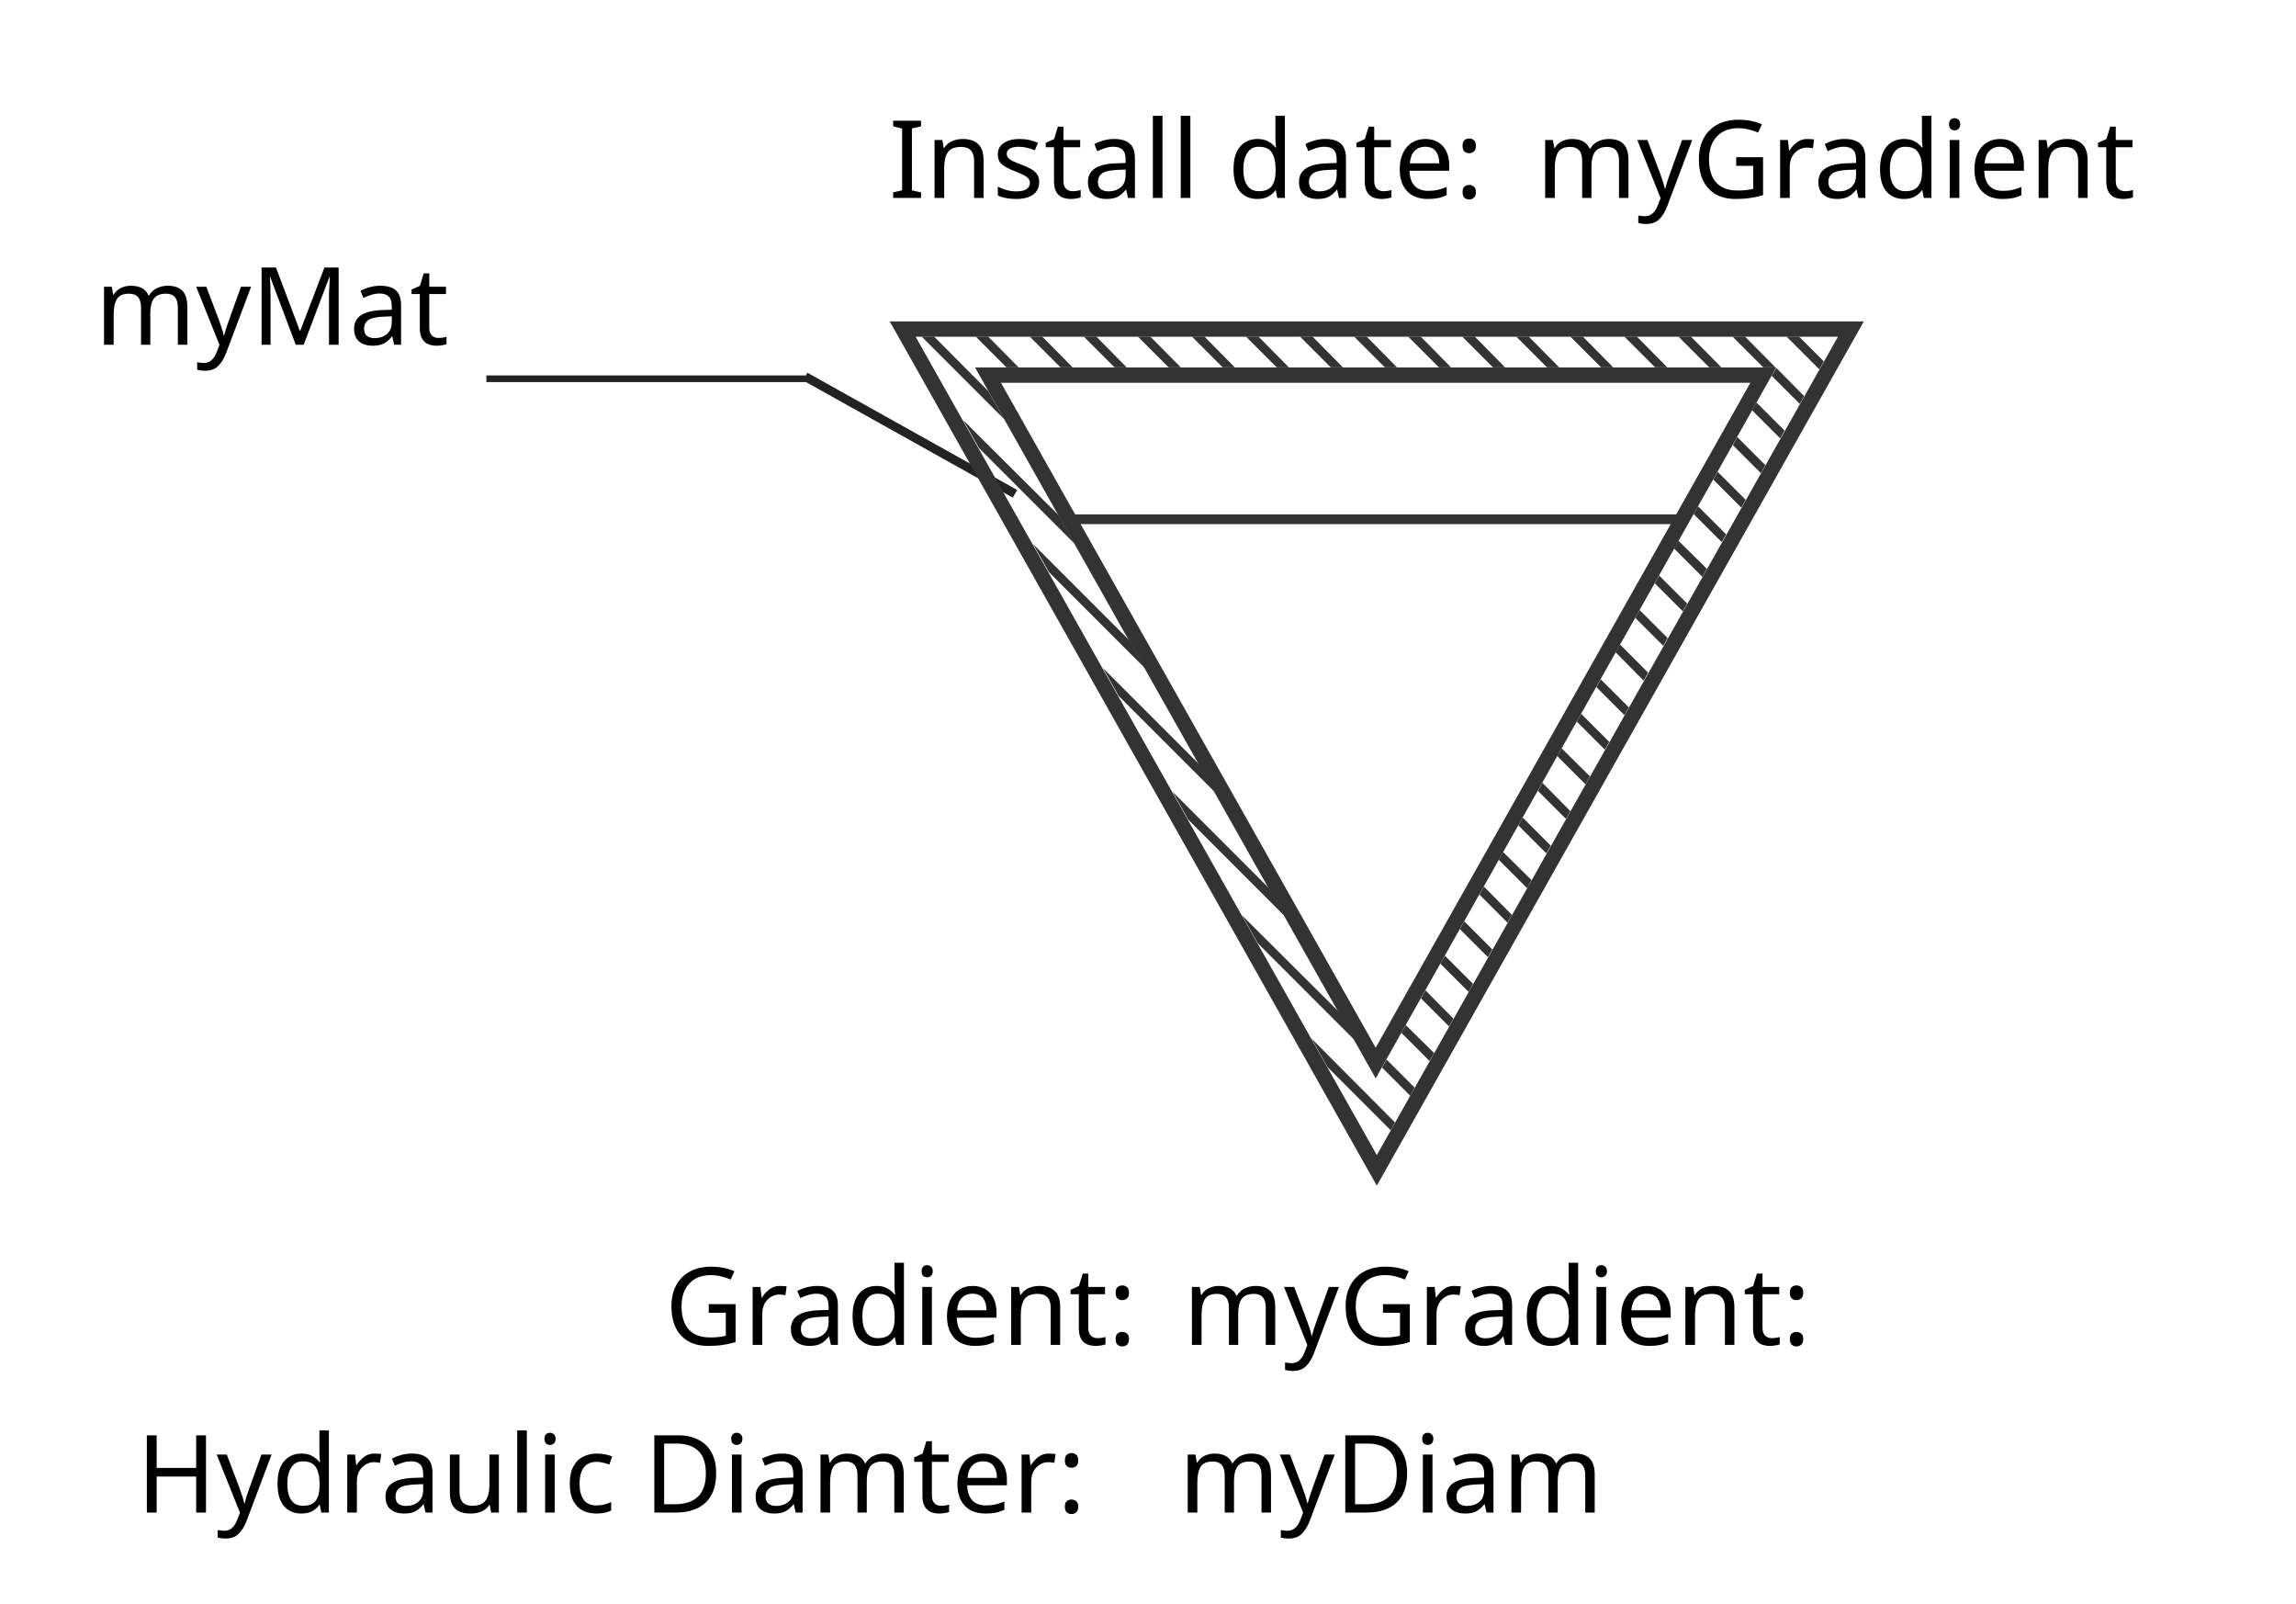
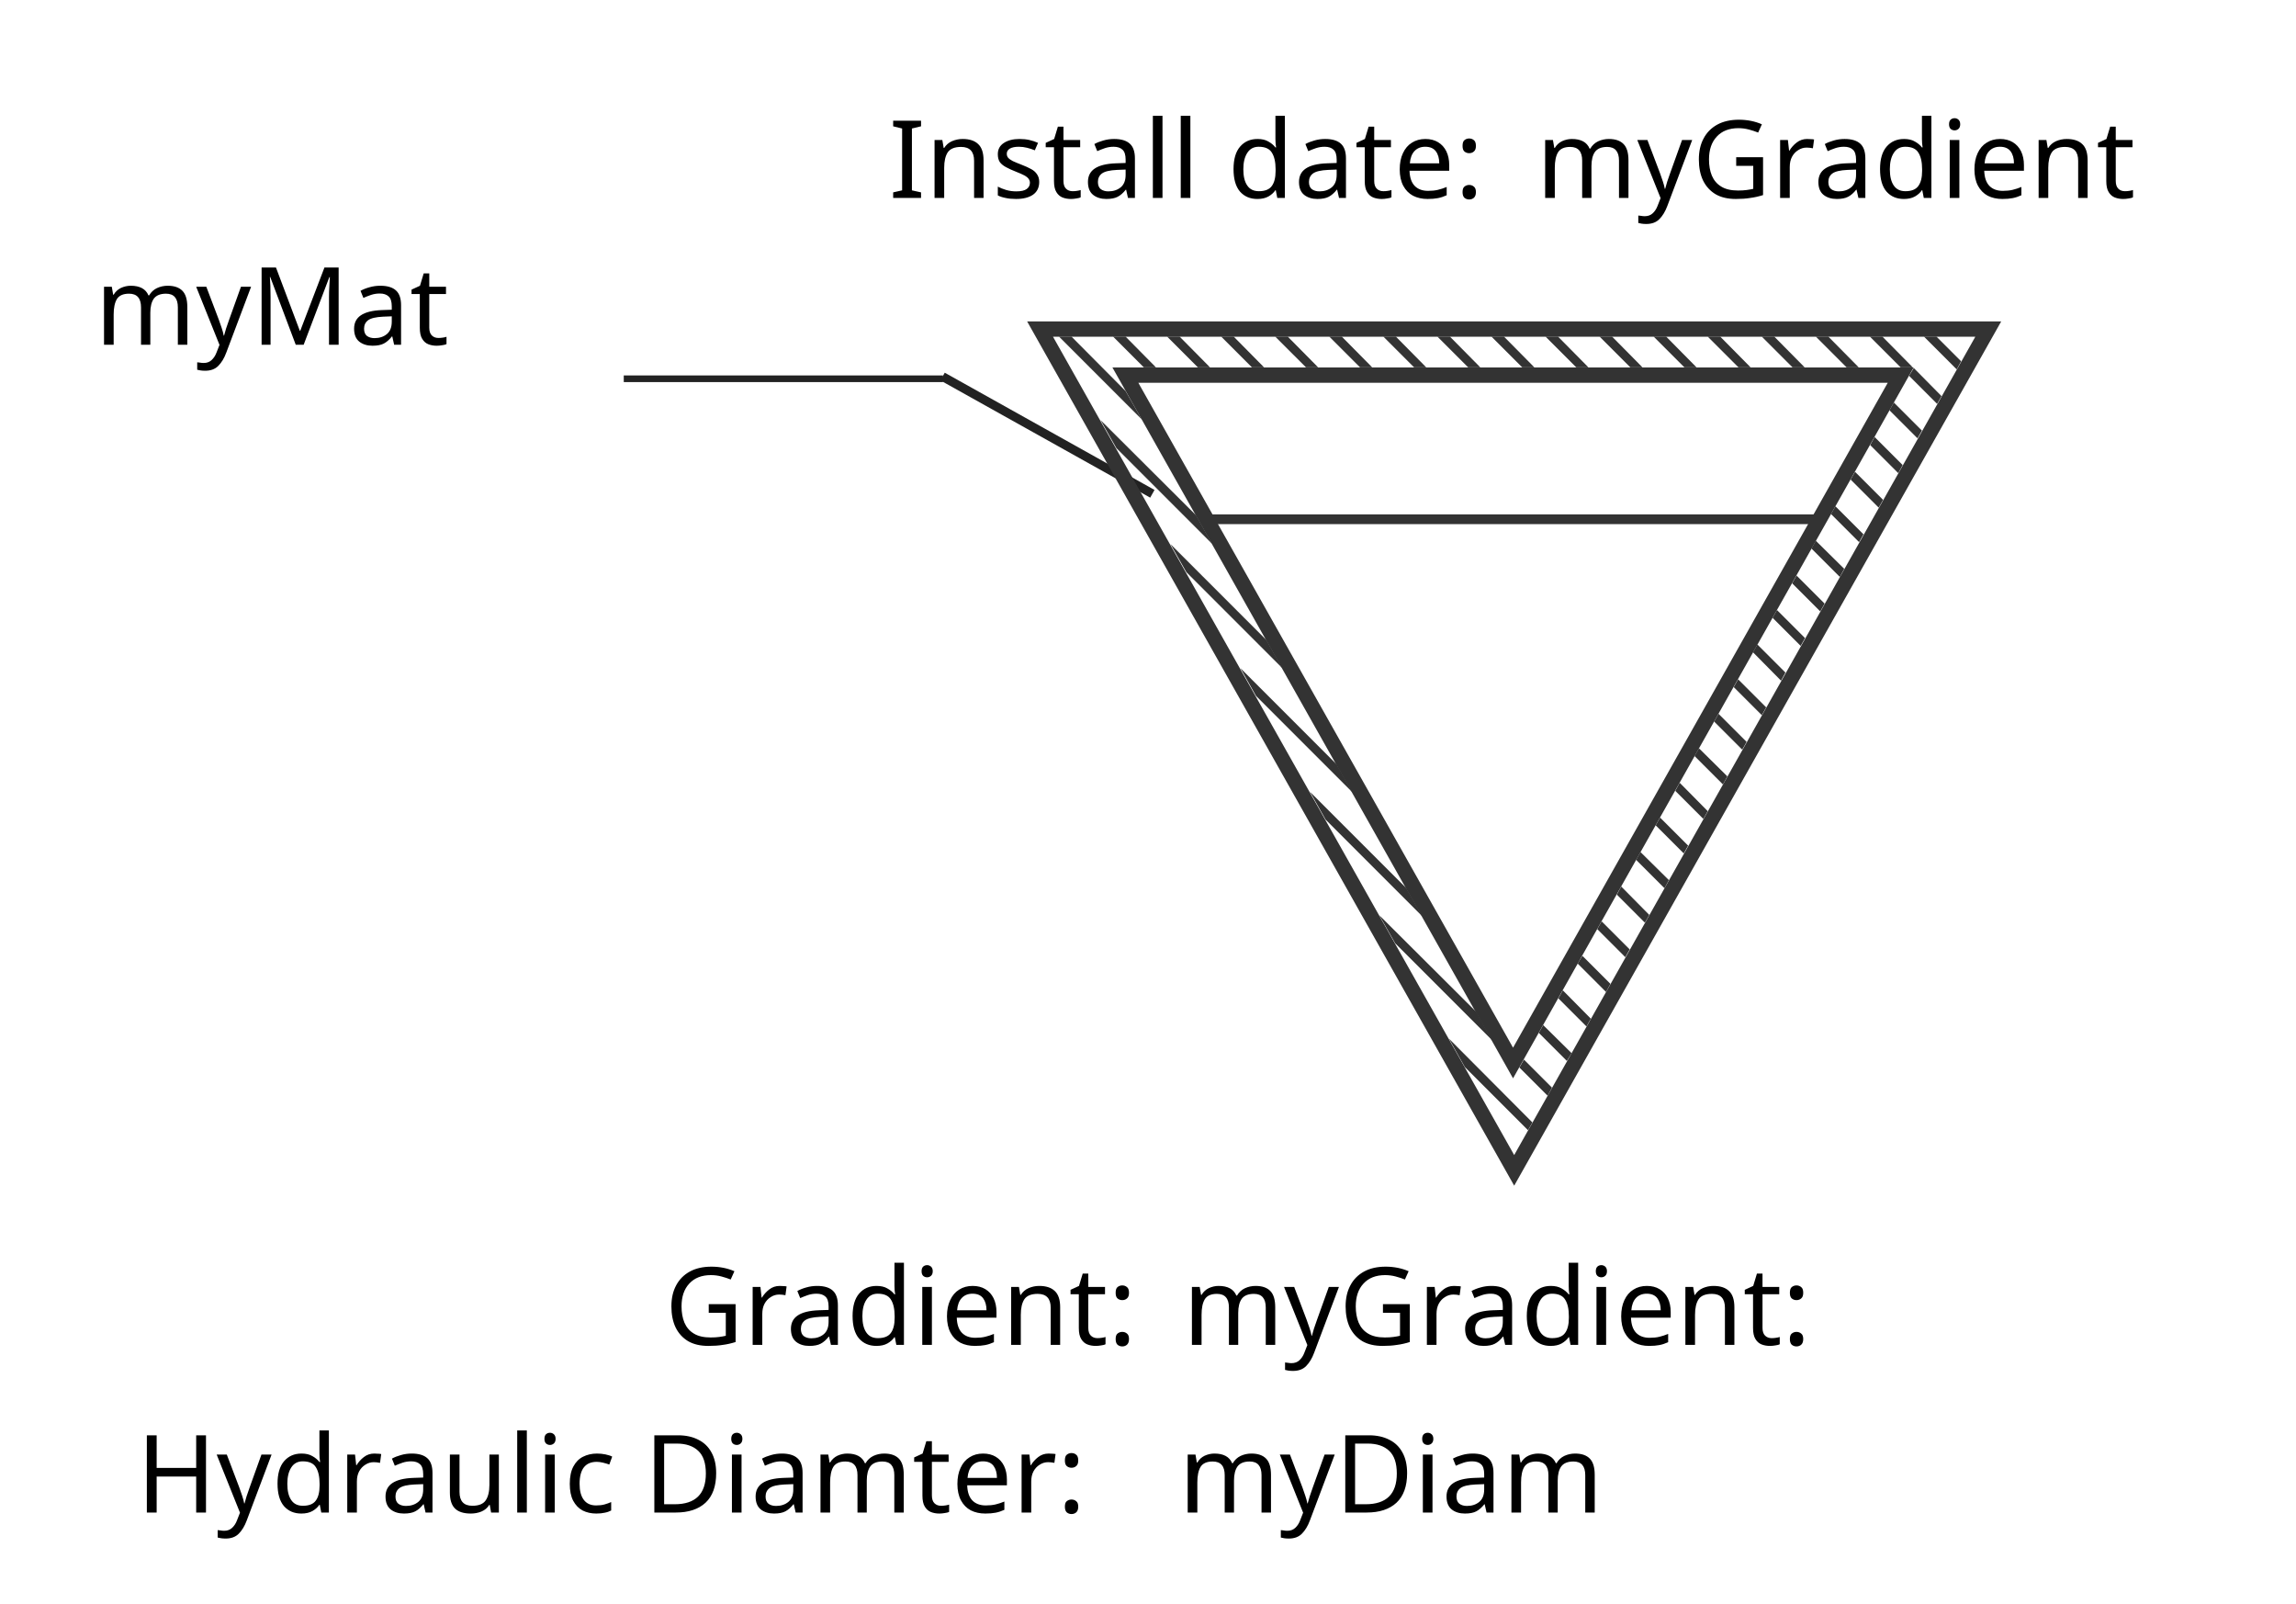
<svg xmlns="http://www.w3.org/2000/svg" version="1.1" width="212.36" height="148.23" id="svg3111">
  <defs id="defs3113" />
  <g transform="translate(-236.4582,-299.2508)" id="layer1">
    <g id="g4005" transform="translate(49.40061,0)">
      <text x="296.066" y="439.105" id="ghjrtjjy" xml:space="preserve" style="font-size:10px;font-style:normal;font-weight:normal;line-height:0%;letter-spacing:0px;word-spacing:0px;fill:#000000;fill-opacity:1;stroke:none;font-family:Sans">
        <tspan x="296.066" y="439.105" id="myDiam" style="font-size:10px;line-height:0%;stroke:none">myDiam</tspan>
      </text>
-       <path d="m 280.935,344.909 -19.402,-10.839" id="path5125" style="fill:none;stroke:#222222;stroke-width:0.819;stroke-linecap:butt;stroke-linejoin:miter;stroke-miterlimit:4;stroke-opacity:1;stroke-dasharray:none" />
-       <path d="m 232.044,334.273 29.525,0" id="path4291-1" style="fill:none;stroke:#222222;stroke-width:0.616;stroke-linecap:butt;stroke-linejoin:miter;stroke-miterlimit:4;stroke-opacity:1;stroke-dasharray:none" />
-       <text x="195.836" y="331.125" id="myMat" xml:space="preserve" style="font-size:6px;font-style:normal;font-weight:normal;line-height:125%;letter-spacing:0px;word-spacing:0px;fill:#000000;fill-opacity:1;stroke:none;font-family:Sans">
+       <path d="m 293.641,344.909 -19.402,-10.839" id="path5125" style="fill:none;stroke:#222222;stroke-width:0.819;stroke-linecap:butt;stroke-linejoin:miter;stroke-miterlimit:4;stroke-opacity:1;stroke-dasharray:none" />
+       <path d="m 244.75,334.273 29.525,0" id="path4291-1" style="fill:none;stroke:#222222;stroke-width:0.616;stroke-linecap:butt;stroke-linejoin:miter;stroke-miterlimit:4;stroke-opacity:1;stroke-dasharray:none" />
+       <text x="195.836" y="331.125" id="myMat" xml:space="preserve" style="font-size:8px;font-style:normal;font-weight:normal;line-height:125%;letter-spacing:0px;word-spacing:0px;fill:#000000;fill-opacity:1;stroke:none;font-family:Sans">
        <tspan x="195.836" y="331.125" id="tspan5147" style="font-size:10px">myMat</tspan>
      </text>
      <text x="269.26" y="317.552" id="text5149" xml:space="preserve" style="font-size:10px;font-style:normal;font-weight:normal;line-height:125%;letter-spacing:0px;word-spacing:0px;fill:#000000;fill-opacity:1;stroke:none;font-family:Sans">
        <tspan x="269.26" y="317.552" id="tspan5151" style="font-size:10px">Install date:</tspan>
      </text>
      <text x="329.129" y="317.552" id="myDatechgmgc " xml:space="preserve" style="font-size:6px;font-style:normal;font-weight:normal;line-height:125%;letter-spacing:0px;word-spacing:0px;fill:#000000;fill-opacity:1;stroke:none;font-family:Sans">
        <tspan x="329.129" y="317.552" id="myDate" style="font-size:10px">myGradient</tspan>
      </text>
      <text x="248.546" y="423.605" id="text5149-1" xml:space="preserve" style="font-size:6px;font-style:normal;font-weight:normal;line-height:125%;letter-spacing:0px;word-spacing:0px;fill:#000000;fill-opacity:1;stroke:none;font-family:Sans">
        <tspan x="248.546" y="423.605" id="tspan5151-1" style="font-size:10px">Gradient:</tspan>
      </text>
      <text x="296.457" y="423.605" id="myGrad3" xml:space="preserve" style="font-size:6px;font-style:normal;font-weight:normal;line-height:125%;letter-spacing:0px;word-spacing:0px;fill:#000000;fill-opacity:1;stroke:none;font-family:Sans">
        <tspan x="296.457" y="423.605" id="myGrad" style="font-size:10px">myGradient:</tspan>
      </text>
      <text x="199.672" y="439.105" id="text5149-9" xml:space="preserve" style="font-size:10px;font-style:normal;font-weight:normal;line-height:125%;letter-spacing:0px;word-spacing:0px;fill:#000000;fill-opacity:1;stroke:none;font-family:Sans">
        <tspan x="199.672" y="439.105" id="tspan5151-3" style="font-size:10px">Hydraulic Diamter:</tspan>
      </text>
-       <g transform="translate(-54.44037,226.3068)" id="g4342">
+       <g transform="translate(-41.73454,226.3068)" id="g4342">
        <path transform="matrix(2.024176,0,0,2.073159,337.9644,73.96019)" d="m 15.254,51.709 -10.832,-18.761 -10.832,-18.761 21.663,0 21.663,-10e-7 -10.832,18.761 z" id="path2986" style="fill:none;stroke:#333333;stroke-width:0.683;stroke-linecap:butt;stroke-linejoin:miter;stroke-miterlimit:4;stroke-opacity:1;stroke-dasharray:none" />
        <path transform="matrix(1.655088,0,0,1.69514,343.4894,83.58089)" d="m 15.254,51.709 -10.832,-18.761 -10.832,-18.761 21.663,0 21.663,-10e-7 -10.832,18.761 z" id="path2986-2" style="fill:none;stroke:#333333;stroke-width:0.836;stroke-linecap:butt;stroke-linejoin:miter;stroke-miterlimit:4;stroke-opacity:1;stroke-dasharray:none" />
        <path id="path3774-5" d="m 340.217,120.957 56.779,0" style="fill:none;stroke:#333333;stroke-width:0.9;stroke-linecap:butt;stroke-linejoin:miter;stroke-miterlimit:4;stroke-opacity:1;stroke-dasharray:none" />
        <path id="path3758-9-7-9-6-0-9-8-4-3-8-9" d="m 326.74,104.068 7.656,7.656 -1.5,-2.625 -5,-5.031 z m 5,0 2.844,2.844 1.125,0 -2.812,-2.844 z m 5,0 2.844,2.844 1.125,0 -2.812,-2.844 z m 5,0 2.844,2.844 1.125,0 -2.812,-2.844 z m 5,0 2.844,2.844 1.125,0 -2.812,-2.844 z m 5,0 2.844,2.844 1.125,0 -2.812,-2.844 z m 5,0 2.844,2.844 1.125,0 -2.812,-2.844 z m 5,0 2.844,2.844 1.125,0 -2.812,-2.844 z m 5,0 2.844,2.844 1.125,0 -2.812,-2.844 z m 5,0 2.844,2.844 1.125,0 -2.812,-2.844 z m 5,0 2.844,2.844 1.125,0 -2.812,-2.844 z m 5,0 2.844,2.844 1.125,0 -2.812,-2.844 z m 5,0 2.844,2.844 1.125,0 -2.812,-2.844 z m 5,0 2.844,2.844 1.125,0 -2.812,-2.844 z m 5,0 2.844,2.844 1.125,0 -2.812,-2.844 z m 5,0 2.844,2.844 1.125,0 -2.812,-2.844 z m 5,0 3.031,3.031 0.406,-0.75 -2.281,-2.281 z m -0.938,2.906 -0.438,0.719 2.594,2.594 0.406,-0.719 z m -1.844,3.188 -0.406,0.719 2.594,2.594 0.406,-0.719 z m -73.375,1.625 1.469,2.594 8.844,8.844 -1.469,-2.625 z m 71.594,1.562 -0.406,0.75 2.594,2.594 0.406,-0.75 z m -1.812,3.219 -0.406,0.719 2.594,2.594 0.406,-0.719 z m -1.812,3.188 -0.406,0.719 2.594,2.594 0.406,-0.719 z m -1.812,3.188 -0.406,0.719 2.625,2.625 0.406,-0.75 z m -59.688,0.312 1.469,2.594 8.875,8.875 -1.469,-2.594 z m 57.906,2.906 -0.406,0.719 2.594,2.594 0.406,-0.719 z m -1.812,3.188 -0.406,0.719 2.594,2.594 0.406,-0.719 z m -1.812,3.188 -0.406,0.719 2.594,2.625 0.406,-0.75 z m -47.812,2.188 1.438,2.562 8.906,8.906 -1.438,-2.562 -7.094,-7.094 z m 46.031,1.031 -0.406,0.719 0.625,0.625 1.969,1.969 0.406,-0.719 -1.812,-1.812 z m -1.812,3.188 -0.406,0.719 2.594,2.594 0.219,-0.375 0.188,-0.344 z m -1.812,3.188 -0.406,0.719 2.625,2.625 0.406,-0.75 z m -1.781,3.188 -0.406,0.75 2.594,2.594 0.406,-0.719 z m -34.188,0.844 1.438,2.562 8.938,8.938 -1.469,-2.594 z m 32.375,2.375 -0.406,0.719 2.594,2.594 0.406,-0.719 z m -1.812,3.188 -0.406,0.719 2.625,2.625 0.406,-0.75 z m -1.781,3.188 -0.406,0.75 2.594,2.594 0.406,-0.719 z m -22.375,2.656 1.469,2.594 8.969,8.969 -1.469,-2.625 z m 20.562,0.562 -0.406,0.719 2.594,2.594 0.406,-0.719 z m -1.781,3.188 -0.438,0.719 2.625,2.625 0.406,-0.75 z m -1.812,3.188 -0.406,0.75 2.594,2.594 0.406,-0.719 z m -1.812,3.219 -0.406,0.719 2.594,2.594 0.438,-0.719 z m -8.719,1.25 1.469,2.625 5.844,5.844 0.406,-0.719 z m 6.938,1.938 -0.375,0.656 -0.062,0.062 2.625,2.625 0.406,-0.75 z" style="font-size:medium;font-style:normal;font-variant:normal;font-weight:normal;font-stretch:normal;text-indent:0;text-align:start;text-decoration:none;line-height:normal;letter-spacing:normal;word-spacing:normal;text-transform:none;direction:ltr;block-progression:tb;writing-mode:lr-tb;text-anchor:start;baseline-shift:baseline;color:#000000;fill:#333333;fill-opacity:1;stroke:none;stroke-width:0.8;marker:none;visibility:visible;display:inline;overflow:visible;enable-background:accumulate;font-family:Sans;-inkscape-font-specification:Sans" />
      </g>
    </g>
  </g>
</svg>
